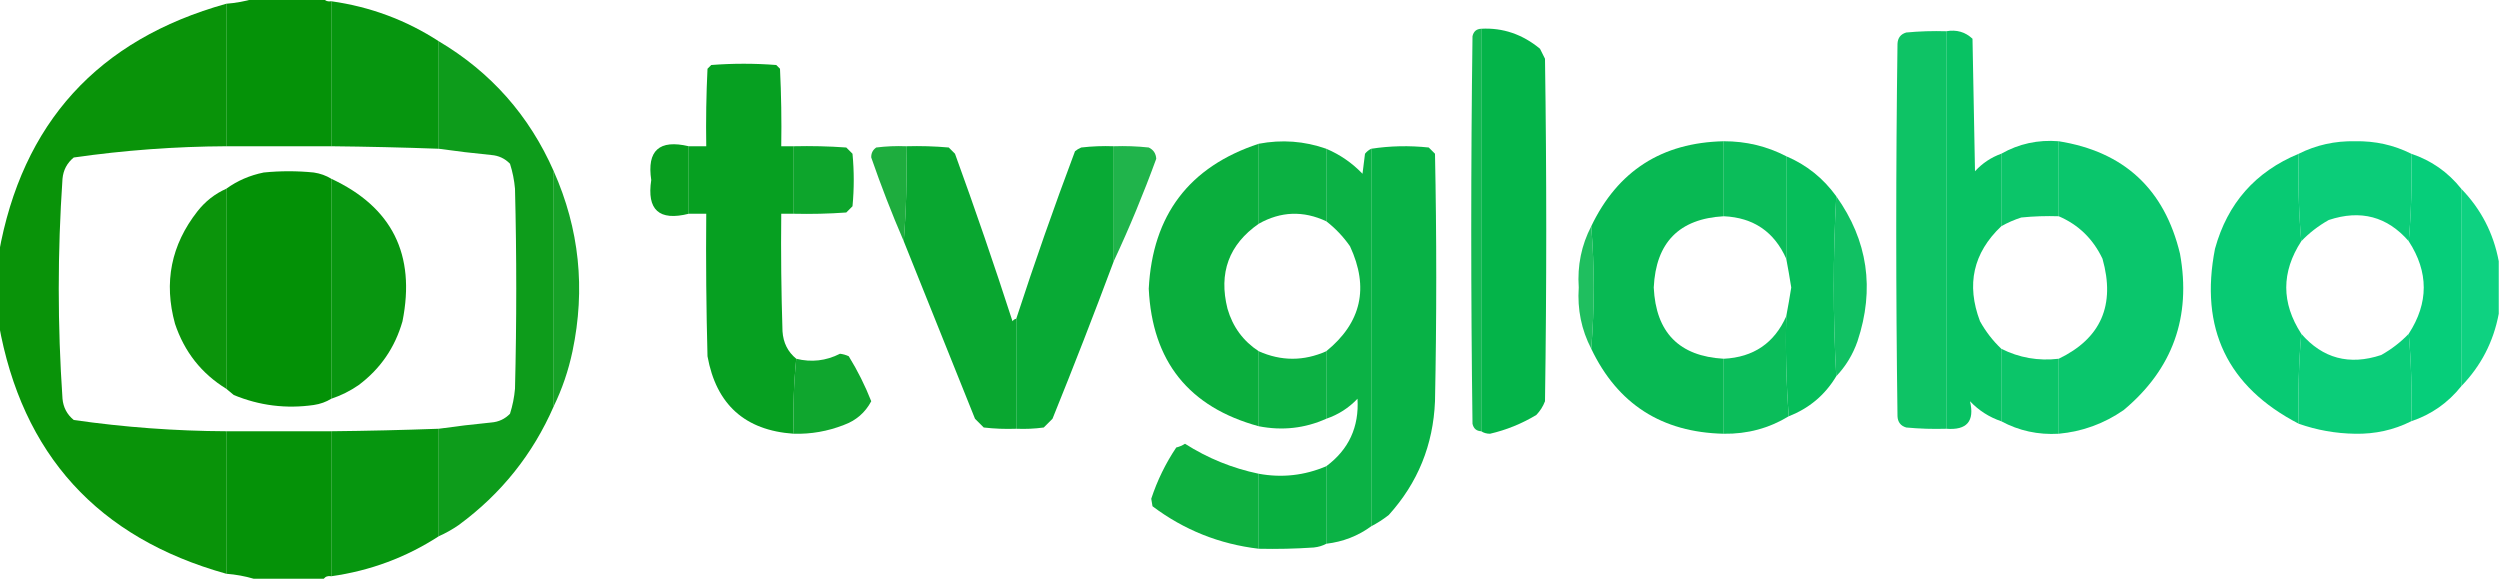
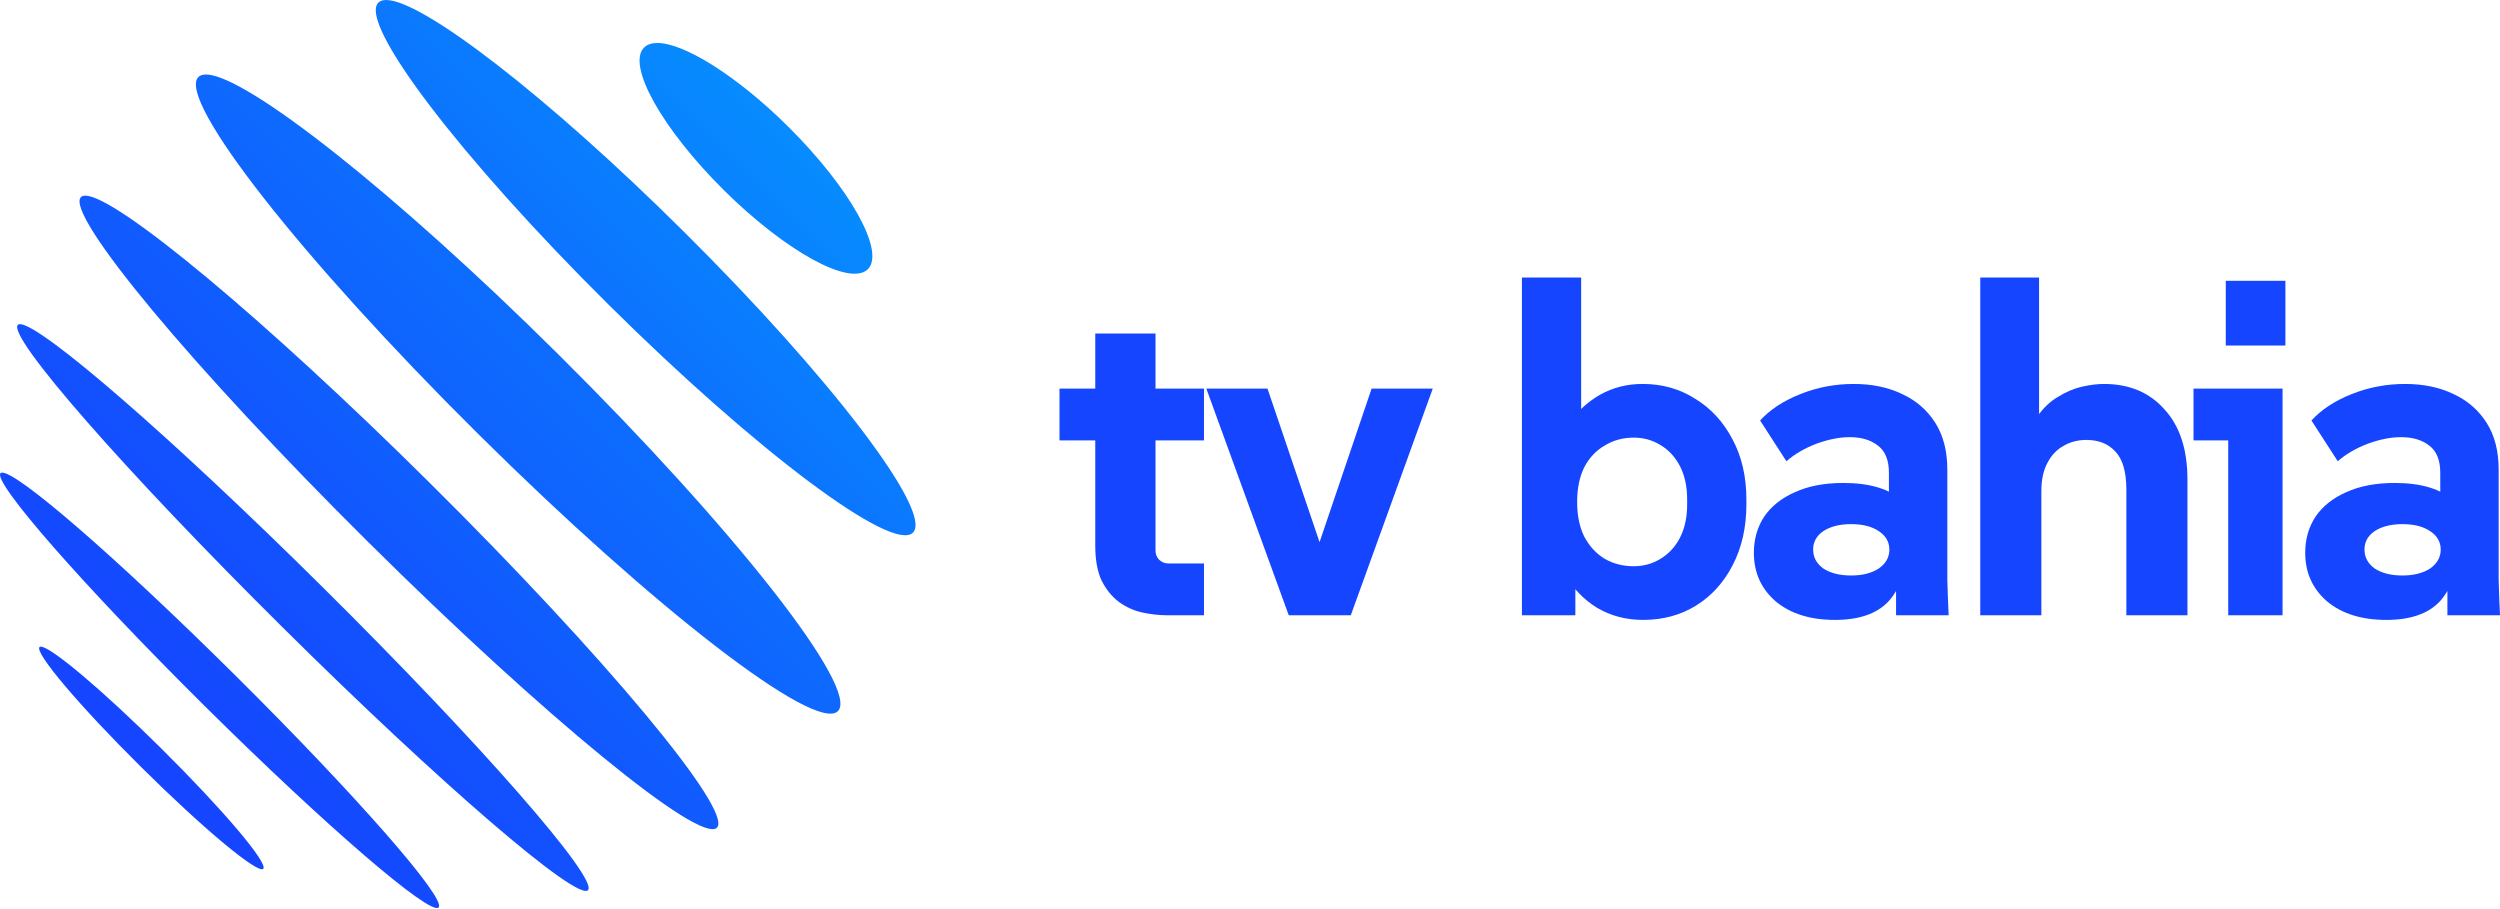
- <svg xmlns="http://www.w3.org/2000/svg" version="1.1" width="1000px" height="232px" style="shape-rendering:geometricPrecision; text-rendering:geometricPrecision; image-rendering:optimizeQuality; fill-rule:evenodd; clip-rule:evenodd">
-   <g>
-     <path style="opacity:0.977" fill="#009003" d="M 101.5,-0.5 C 110.833,-0.5 120.167,-0.5 129.5,-0.5C 130.209,0.404 131.209,0.737 132.5,0.5C 132.5,19.833 132.5,39.167 132.5,58.5C 118.5,58.5 104.5,58.5 90.5,58.5C 90.5,39.5 90.5,20.5 90.5,1.5C 94.36,1.192 98.026,0.525 101.5,-0.5 Z" />
-   </g>
-   <g>
-     <path style="opacity:0.975" fill="#009309" d="M 132.5,0.5 C 148.118,2.702 162.452,8.035 175.5,16.5C 175.5,30.833 175.5,45.167 175.5,59.5C 161.172,58.98 146.839,58.647 132.5,58.5C 132.5,39.167 132.5,19.833 132.5,0.5 Z" />
-   </g>
-   <g>
-     <path style="opacity:0.961" fill="#008f00" d="M 90.5,1.5 C 90.5,20.5 90.5,39.5 90.5,58.5C 70.05,58.599 49.717,60.099 29.5,63C 26.819,65.194 25.319,68.027 25,71.5C 23,100.833 23,130.167 25,159.5C 25.319,162.973 26.819,165.806 29.5,168C 49.717,170.901 70.05,172.401 90.5,172.5C 90.5,191.5 90.5,210.5 90.5,229.5C 39.142,215.149 8.809,181.815 -0.5,129.5C -0.5,120.167 -0.5,110.833 -0.5,101.5C 8.809,49.185 39.142,15.851 90.5,1.5 Z" />
-   </g>
-   <g>
-     <path style="opacity:0.983" fill="#00b346" d="M 592.5,172.5 C 592.5,118.833 592.5,65.167 592.5,11.5C 601.142,11.036 608.975,13.703 616,19.5C 616.667,20.833 617.333,22.167 618,23.5C 618.667,69.167 618.667,114.833 618,160.5C 617.208,162.587 616.041,164.421 614.5,166C 608.7,169.486 602.534,171.986 596,173.5C 594.615,173.486 593.449,173.152 592.5,172.5 Z" />
-   </g>
-   <g>
-     <path style="opacity:0.917" fill="#00b343" d="M 592.5,11.5 C 592.5,65.167 592.5,118.833 592.5,172.5C 590.589,172.426 589.422,171.426 589,169.5C 588.333,117.833 588.333,66.167 589,14.5C 589.422,12.574 590.589,11.574 592.5,11.5 Z" />
-   </g>
-   <g>
-     <path style="opacity:0.944" fill="#00bf5c" d="M 778.5,12.5 C 778.5,65.5 778.5,118.5 778.5,171.5C 773.156,171.666 767.823,171.499 762.5,171C 760.277,170.348 759.11,168.848 759,166.5C 758.333,116.833 758.333,67.167 759,17.5C 759.11,15.152 760.277,13.652 762.5,13C 767.823,12.501 773.156,12.334 778.5,12.5 Z" />
-   </g>
-   <g>
-     <path style="opacity:0.965" fill="#00c05e" d="M 778.5,12.5 C 782.603,11.769 786.103,12.769 789,15.5C 789.333,33.167 789.667,50.833 790,68.5C 792.956,65.278 796.456,62.944 800.5,61.5C 800.5,71.167 800.5,80.833 800.5,90.5C 789.274,101.171 786.441,113.837 792,128.5C 794.284,132.614 797.117,136.28 800.5,139.5C 800.5,149.167 800.5,158.833 800.5,168.5C 795.698,166.873 791.532,164.206 788,160.5C 789.908,168.5 786.741,172.167 778.5,171.5C 778.5,118.5 778.5,65.5 778.5,12.5 Z" />
-   </g>
-   <g>
-     <path style="opacity:0.949" fill="#00970f" d="M 175.5,16.5 C 196.367,28.875 211.701,46.209 221.5,68.5C 221.5,99.833 221.5,131.167 221.5,162.5C 213.129,181.711 200.462,197.545 183.5,210C 180.941,211.777 178.274,213.277 175.5,214.5C 175.5,200.167 175.5,185.833 175.5,171.5C 182.43,170.52 189.43,169.687 196.5,169C 199.458,168.771 201.958,167.604 204,165.5C 205.036,162.247 205.703,158.914 206,155.5C 206.667,128.833 206.667,102.167 206,75.5C 205.703,72.086 205.036,68.753 204,65.5C 201.958,63.396 199.458,62.229 196.5,62C 189.43,61.313 182.43,60.48 175.5,59.5C 175.5,45.167 175.5,30.833 175.5,16.5 Z" />
-   </g>
-   <g>
-     <path style="opacity:0.976" fill="#009e1c" d="M 317.5,58.5 C 317.5,67.5 317.5,76.5 317.5,85.5C 315.833,85.5 314.167,85.5 312.5,85.5C 312.333,101.17 312.5,116.837 313,132.5C 313.289,137.078 315.122,140.745 318.5,143.5C 317.506,153.319 317.173,163.319 317.5,173.5C 297.992,172.162 286.492,161.829 283,142.5C 282.5,123.503 282.333,104.503 282.5,85.5C 280.167,85.5 277.833,85.5 275.5,85.5C 275.5,76.5 275.5,67.5 275.5,58.5C 277.833,58.5 280.167,58.5 282.5,58.5C 282.334,48.161 282.5,37.828 283,27.5C 283.5,27 284,26.5 284.5,26C 293.167,25.333 301.833,25.333 310.5,26C 311,26.5 311.5,27 312,27.5C 312.5,37.828 312.666,48.161 312.5,58.5C 314.167,58.5 315.833,58.5 317.5,58.5 Z" />
-   </g>
-   <g>
-     <path style="opacity:0.957" fill="#00ad3a" d="M 530.5,59.5 C 530.5,69.167 530.5,78.833 530.5,88.5C 521.293,84.2 512.293,84.533 503.5,89.5C 503.5,78.833 503.5,68.167 503.5,57.5C 512.721,55.754 521.721,56.42 530.5,59.5 Z" />
-   </g>
-   <g>
-     <path style="opacity:0.967" fill="#00b74d" d="M 689.5,56.5 C 689.5,66.5 689.5,76.5 689.5,86.5C 671.678,87.49 662.345,96.99 661.5,115C 662.345,133.01 671.678,142.51 689.5,143.5C 689.5,153.5 689.5,163.5 689.5,173.5C 664.724,172.961 647.057,161.628 636.5,139.5C 637.833,123.167 637.833,106.833 636.5,90.5C 647.097,68.357 664.763,57.023 689.5,56.5 Z" />
-   </g>
-   <g>
-     <path style="opacity:0.954" fill="#00ba53" d="M 689.5,56.5 C 698.431,56.484 706.764,58.484 714.5,62.5C 714.5,76.167 714.5,89.833 714.5,103.5C 709.688,92.693 701.355,87.026 689.5,86.5C 689.5,76.5 689.5,66.5 689.5,56.5 Z" />
-   </g>
-   <g>
-     <path style="opacity:0.955" fill="#00c262" d="M 823.5,56.5 C 823.5,66.5 823.5,76.5 823.5,86.5C 818.489,86.334 813.489,86.501 808.5,87C 805.664,87.921 802.998,89.088 800.5,90.5C 800.5,80.833 800.5,71.167 800.5,61.5C 807.542,57.493 815.208,55.826 823.5,56.5 Z" />
-   </g>
-   <g>
-     <path style="opacity:0.959" fill="#00c466" d="M 823.5,56.5 C 849.64,60.668 865.807,75.668 872,101.5C 876.569,126.802 869.069,147.635 849.5,164C 841.669,169.444 833.002,172.61 823.5,173.5C 823.5,163.5 823.5,153.5 823.5,143.5C 840.385,135.369 846.219,122.036 841,103.5C 837.23,95.561 831.397,89.895 823.5,86.5C 823.5,76.5 823.5,66.5 823.5,56.5 Z" />
-   </g>
-   <g>
-     <path style="opacity:0.957" fill="#00cb73" d="M 964.5,61.5 C 964.828,73.345 964.495,85.012 963.5,96.5C 954.917,86.596 944.251,83.763 931.5,88C 927.338,90.346 923.671,93.179 920.5,96.5C 919.505,85.012 919.172,73.345 919.5,61.5C 926.466,58.004 933.966,56.337 942,56.5C 950.034,56.337 957.534,58.004 964.5,61.5 Z" />
-   </g>
-   <g>
-     <path style="opacity:0.96" fill="#00ab35" d="M 503.5,57.5 C 503.5,68.167 503.5,78.833 503.5,89.5C 491.557,97.817 487.39,109.15 491,123.5C 493.103,130.758 497.27,136.425 503.5,140.5C 503.5,150.5 503.5,160.5 503.5,170.5C 475.547,162.873 460.881,144.54 459.5,115.5C 461,86.019 475.667,66.686 503.5,57.5 Z" />
-   </g>
-   <g>
-     <path style="opacity:0.967" fill="#009b18" d="M 275.5,58.5 C 275.5,67.5 275.5,76.5 275.5,85.5C 263.656,88.486 258.656,83.986 260.5,72C 258.705,60.206 263.705,55.706 275.5,58.5 Z" />
-   </g>
-   <g>
-     <path style="opacity:0.948" fill="#00a021" d="M 317.5,58.5 C 324.508,58.334 331.508,58.5 338.5,59C 339.333,59.833 340.167,60.667 341,61.5C 341.667,68.5 341.667,75.5 341,82.5C 340.167,83.333 339.333,84.167 338.5,85C 331.508,85.5 324.508,85.666 317.5,85.5C 317.5,76.5 317.5,67.5 317.5,58.5 Z" />
-   </g>
-   <g>
-     <path style="opacity:0.88" fill="#00a224" d="M 362.5,58.5 C 362.829,71.344 362.495,84.011 361.5,96.5C 356.759,85.514 352.426,74.347 348.5,63C 348.439,61.289 349.106,59.956 350.5,59C 354.486,58.501 358.486,58.334 362.5,58.5 Z" />
-   </g>
-   <g>
-     <path style="opacity:0.964" fill="#00a428" d="M 362.5,58.5 C 368.176,58.334 373.843,58.501 379.5,59C 380.333,59.833 381.167,60.667 382,61.5C 390.065,83.695 397.732,106.028 405,128.5C 405.383,127.944 405.883,127.611 406.5,127.5C 406.5,142.167 406.5,156.833 406.5,171.5C 402.154,171.666 397.821,171.499 393.5,171C 392.333,169.833 391.167,168.667 390,167.5C 380.487,143.812 370.987,120.145 361.5,96.5C 362.495,84.011 362.829,71.344 362.5,58.5 Z" />
-   </g>
-   <g>
-     <path style="opacity:0.965" fill="#00a72e" d="M 445.5,58.5 C 445.5,73.833 445.5,89.167 445.5,104.5C 437.637,125.582 429.471,146.582 421,167.5C 419.833,168.667 418.667,169.833 417.5,171C 413.848,171.499 410.182,171.665 406.5,171.5C 406.5,156.833 406.5,142.167 406.5,127.5C 413.829,105.013 421.663,82.68 430,60.5C 430.75,59.874 431.584,59.374 432.5,59C 436.821,58.501 441.154,58.334 445.5,58.5 Z" />
-   </g>
-   <g>
-     <path style="opacity:0.873" fill="#00a931" d="M 445.5,58.5 C 450.179,58.334 454.845,58.501 459.5,59C 461.368,59.899 462.368,61.399 462.5,63.5C 457.395,77.504 451.728,91.171 445.5,104.5C 445.5,89.167 445.5,73.833 445.5,58.5 Z" />
-   </g>
-   <g>
-     <path style="opacity:0.968" fill="#00b040" d="M 548.5,210.5 C 548.5,160.167 548.5,109.833 548.5,59.5C 555.989,58.344 563.655,58.178 571.5,59C 572.333,59.833 573.167,60.667 574,61.5C 574.667,94.5 574.667,127.5 574,160.5C 573.288,177.989 567.121,193.155 555.5,206C 553.266,207.75 550.932,209.25 548.5,210.5 Z" />
-   </g>
-   <g>
-     <path style="opacity:0.957" fill="#00af3d" d="M 530.5,59.5 C 536.003,61.832 540.836,65.166 545,69.5C 545.333,66.833 545.667,64.167 546,61.5C 546.708,60.62 547.542,59.953 548.5,59.5C 548.5,109.833 548.5,160.167 548.5,210.5C 543.211,214.379 537.211,216.713 530.5,217.5C 530.5,207.167 530.5,196.833 530.5,186.5C 539.505,179.819 543.672,170.819 543,159.5C 539.468,163.206 535.302,165.873 530.5,167.5C 530.5,158.5 530.5,149.5 530.5,140.5C 544.554,129.077 547.72,115.077 540,98.5C 537.304,94.639 534.137,91.306 530.5,88.5C 530.5,78.833 530.5,69.167 530.5,59.5 Z" />
-   </g>
-   <g>
-     <path style="opacity:0.965" fill="#00c86e" d="M 919.5,61.5 C 919.172,73.345 919.505,85.012 920.5,96.5C 912.5,108.833 912.5,121.167 920.5,133.5C 919.505,145.322 919.172,157.322 919.5,169.5C 890.938,154.705 879.772,131.371 886,99.5C 891,81.337 902.167,68.67 919.5,61.5 Z" />
-   </g>
-   <g>
-     <path style="opacity:0.973" fill="#00cd77" d="M 964.5,61.5 C 972.528,64.184 979.194,68.851 984.5,75.5C 984.5,101.833 984.5,128.167 984.5,154.5C 979.192,161.146 972.526,165.813 964.5,168.5C 964.828,156.655 964.495,144.988 963.5,133.5C 971.5,121.167 971.5,108.833 963.5,96.5C 964.495,85.012 964.828,73.345 964.5,61.5 Z" />
-   </g>
-   <g>
-     <path style="opacity:0.976" fill="#00bc56" d="M 714.5,62.5 C 722.614,65.94 729.281,71.273 734.5,78.5C 733.173,102.598 733.173,126.598 734.5,150.5C 730,158 723.666,163.333 715.5,166.5C 714.504,153.344 714.171,140.01 714.5,126.5C 715.228,122.69 715.895,118.857 716.5,115C 715.895,111.143 715.228,107.31 714.5,103.5C 714.5,89.833 714.5,76.167 714.5,62.5 Z" />
-   </g>
-   <g>
-     <path style="opacity:0.988" fill="#009003" d="M 132.5,71.5 C 132.5,100.833 132.5,130.167 132.5,159.5C 130.438,160.776 128.104,161.61 125.5,162C 114.427,163.583 103.761,162.249 93.5,158C 92.429,157.148 91.429,156.315 90.5,155.5C 90.5,128.833 90.5,102.167 90.5,75.5C 94.922,72.296 99.922,70.129 105.5,69C 112.167,68.333 118.833,68.333 125.5,69C 128.104,69.39 130.438,70.224 132.5,71.5 Z" />
-   </g>
-   <g>
-     <path style="opacity:0.912" fill="#009913" d="M 221.5,68.5 C 231.742,91.549 234.242,115.549 229,140.5C 227.364,148.245 224.864,155.578 221.5,162.5C 221.5,131.167 221.5,99.833 221.5,68.5 Z" />
-   </g>
-   <g>
-     <path style="opacity:0.965" fill="#009308" d="M 132.5,71.5 C 156.829,82.824 166.329,101.824 161,128.5C 158.004,139.006 152.171,147.506 143.5,154C 140.09,156.372 136.423,158.205 132.5,159.5C 132.5,130.167 132.5,100.833 132.5,71.5 Z" />
-   </g>
-   <g>
-     <path style="opacity:0.955" fill="#008f00" d="M 90.5,75.5 C 90.5,102.167 90.5,128.833 90.5,155.5C 80.598,149.419 73.765,140.752 70,129.5C 65.441,112.957 68.441,97.957 79,84.5C 82.155,80.498 85.989,77.498 90.5,75.5 Z" />
-   </g>
-   <g>
-     <path style="opacity:0.944" fill="#00cf7a" d="M 984.5,75.5 C 992.41,83.653 997.41,93.32 999.5,104.5C 999.5,111.5 999.5,118.5 999.5,125.5C 997.41,136.68 992.41,146.346 984.5,154.5C 984.5,128.167 984.5,101.833 984.5,75.5 Z" />
-   </g>
-   <g>
-     <path style="opacity:0.93" fill="#00bd58" d="M 734.5,78.5 C 747.129,96.215 749.963,115.548 743,136.5C 741.129,141.845 738.296,146.511 734.5,150.5C 733.173,126.598 733.173,102.598 734.5,78.5 Z" />
-   </g>
-   <g>
-     <path style="opacity:0.876" fill="#00b649" d="M 636.5,90.5 C 637.833,106.833 637.833,123.167 636.5,139.5C 632.569,131.921 630.902,123.754 631.5,115C 630.902,106.246 632.569,98.079 636.5,90.5 Z" />
-   </g>
-   <g>
-     <path style="opacity:0.956" fill="#00ba53" d="M 714.5,126.5 C 714.171,140.01 714.504,153.344 715.5,166.5C 707.613,171.307 698.947,173.64 689.5,173.5C 689.5,163.5 689.5,153.5 689.5,143.5C 701.404,142.907 709.737,137.241 714.5,126.5 Z" />
-   </g>
-   <g>
-     <path style="opacity:0.957" fill="#00cb73" d="M 920.5,133.5 C 929.083,143.404 939.749,146.237 952.5,142C 956.662,139.654 960.329,136.821 963.5,133.5C 964.495,144.988 964.828,156.655 964.5,168.5C 957.534,171.996 950.034,173.663 942,173.5C 934.267,173.386 926.767,172.053 919.5,169.5C 919.172,157.322 919.505,145.322 920.5,133.5 Z" />
-   </g>
-   <g>
-     <path style="opacity:0.956" fill="#00c262" d="M 800.5,139.5 C 807.685,143.121 815.352,144.454 823.5,143.5C 823.5,153.5 823.5,163.5 823.5,173.5C 815.243,173.984 807.576,172.317 800.5,168.5C 800.5,158.833 800.5,149.167 800.5,139.5 Z" />
-   </g>
-   <g>
-     <path style="opacity:0.95" fill="#00ad3a" d="M 503.5,140.5 C 512.505,144.499 521.505,144.499 530.5,140.5C 530.5,149.5 530.5,158.5 530.5,167.5C 521.936,171.341 512.936,172.341 503.5,170.5C 503.5,160.5 503.5,150.5 503.5,140.5 Z" />
-   </g>
-   <g>
-     <path style="opacity:0.939" fill="#00a021" d="M 317.5,173.5 C 317.173,163.319 317.506,153.319 318.5,143.5C 324.552,145.015 330.385,144.348 336,141.5C 337.226,141.645 338.393,141.978 339.5,142.5C 343.027,148.221 346.027,154.221 348.5,160.5C 346.075,165.054 342.408,168.221 337.5,170C 331.068,172.52 324.401,173.686 317.5,173.5 Z" />
-   </g>
-   <g>
-     <path style="opacity:0.975" fill="#009309" d="M 175.5,171.5 C 175.5,185.833 175.5,200.167 175.5,214.5C 162.452,222.965 148.118,228.298 132.5,230.5C 132.5,211.167 132.5,191.833 132.5,172.5C 146.839,172.353 161.172,172.02 175.5,171.5 Z" />
-   </g>
-   <g>
-     <path style="opacity:0.977" fill="#009003" d="M 90.5,172.5 C 104.5,172.5 118.5,172.5 132.5,172.5C 132.5,191.833 132.5,211.167 132.5,230.5C 131.209,230.263 130.209,230.596 129.5,231.5C 120.167,231.5 110.833,231.5 101.5,231.5C 98.026,230.475 94.36,229.808 90.5,229.5C 90.5,210.5 90.5,191.5 90.5,172.5 Z" />
-   </g>
-   <g>
-     <path style="opacity:0.944" fill="#00ab35" d="M 503.5,189.5 C 503.5,199.5 503.5,209.5 503.5,219.5C 487.764,217.646 473.597,211.979 461,202.5C 460.833,201.5 460.667,200.5 460.5,199.5C 462.91,192.181 466.243,185.348 470.5,179C 471.766,178.691 472.933,178.191 474,177.5C 483.108,183.305 492.941,187.305 503.5,189.5 Z" />
-   </g>
-   <g>
-     <path style="opacity:0.965" fill="#00ad3a" d="M 530.5,186.5 C 530.5,196.833 530.5,207.167 530.5,217.5C 529.048,218.302 527.382,218.802 525.5,219C 518.174,219.5 510.841,219.666 503.5,219.5C 503.5,209.5 503.5,199.5 503.5,189.5C 512.789,191.198 521.789,190.198 530.5,186.5 Z" />
+ <svg xmlns="http://www.w3.org/2000/svg" version="1.1" id="svg437" width="570.974" height="207.386" viewBox="0 0 570.974 207.386" xml:space="preserve">
+   <defs id="defs441">
+     <clipPath id="clippath-1">
+       <path class="cls-1" d="m 3.36,55.39 c -0.46,0.46 3.42,5.08 8.67,10.32 5.24,5.24 9.86,9.12 10.32,8.67 C 22.81,73.92 18.93,69.3 13.68,64.06 8.72,59.1 4.32,55.36 3.47,55.36 3.42,55.36 3.39,55.37 3.36,55.4 M 0.05,40.5 c -0.72,0.72 7.02,9.63 17.29,19.9 10.27,10.27 19.18,18.01 19.9,17.29 C 37.96,76.97 30.22,68.06 19.95,57.79 9.68,47.52 1.54,40.46 0.19,40.46 c -0.06,0 -0.11,0.02 -0.14,0.05 M 1.52,27.81 C 0.57,28.76 10.64,40.36 24.01,53.72 37.38,67.09 48.98,77.15 49.92,76.21 50.86,75.27 40.8,63.66 27.43,50.3 14.65,37.52 3.48,27.75 1.7,27.75 c -0.08,0 -0.14,0.02 -0.18,0.06 M 6.88,16.87 C 5.46,18.29 16.39,31.53 31.3,46.44 46.21,61.35 59.44,72.28 60.87,70.86 62.29,69.44 51.36,56.2 36.45,41.3 22.41,27.26 9.86,16.75 7.25,16.75 c -0.16,0 -0.29,0.04 -0.37,0.12 M 16.85,6.59 C 14.97,8.47 25.6,22.15 40.59,37.14 55.58,52.13 69.26,62.76 71.14,60.88 73.02,59 62.39,45.32 47.4,30.33 33.57,16.49 20.85,6.38 17.49,6.38 17.21,6.38 17,6.45 16.85,6.59 M 54.69,4.06 c -1.51,1.51 1.52,6.97 6.77,12.22 5.24,5.24 10.71,8.27 12.22,6.77 C 75.19,21.54 72.16,16.08 66.91,10.83 62.58,6.5 58.09,3.68 55.81,3.68 55.33,3.68 54.95,3.8 54.69,4.07 M 32.13,0.22 c -1.75,1.75 7,13.32 19.53,25.85 C 64.19,38.6 75.77,47.35 77.51,45.6 79.26,43.85 70.51,32.28 57.98,19.75 46.53,8.29 35.87,0 32.79,0 32.5,0 32.28,0.07 32.13,0.22" id="path26" />
+     </clipPath>
+     <linearGradient id="linear-gradient-2" x1="-321.46" y1="943.05" x2="-320.46" y2="943.05" gradientTransform="matrix(77.61,0,0,-77.61,24949,73227.67)" gradientUnits="userSpaceOnUse">
+       <stop offset="0" stop-color="#1644ff" id="stop29" />
+       <stop offset=".24" stop-color="#134ffe" id="stop31" />
+       <stop offset=".66" stop-color="#0d6dfe" id="stop33" />
+       <stop offset="1" stop-color="#078bfe" id="stop35" />
+     </linearGradient>
+     <clipPath id="clippath-1-6">
+       <path class="cls-1" d="m 3.36,55.39 c -0.46,0.46 3.42,5.08 8.67,10.32 5.24,5.24 9.86,9.12 10.32,8.67 C 22.81,73.92 18.93,69.3 13.68,64.06 8.72,59.1 4.32,55.36 3.47,55.36 3.42,55.36 3.39,55.37 3.36,55.4 M 0.05,40.5 c -0.72,0.72 7.02,9.63 17.29,19.9 10.27,10.27 19.18,18.01 19.9,17.29 C 37.96,76.97 30.22,68.06 19.95,57.79 9.68,47.52 1.54,40.46 0.19,40.46 c -0.06,0 -0.11,0.02 -0.14,0.05 M 1.52,27.81 C 0.57,28.76 10.64,40.36 24.01,53.72 37.38,67.09 48.98,77.15 49.92,76.21 50.86,75.27 40.8,63.66 27.43,50.3 14.65,37.52 3.48,27.75 1.7,27.75 c -0.08,0 -0.14,0.02 -0.18,0.06 M 6.88,16.87 C 5.46,18.29 16.39,31.53 31.3,46.44 46.21,61.35 59.44,72.28 60.87,70.86 62.29,69.44 51.36,56.2 36.45,41.3 22.41,27.26 9.86,16.75 7.25,16.75 c -0.16,0 -0.29,0.04 -0.37,0.12 M 16.85,6.59 C 14.97,8.47 25.6,22.15 40.59,37.14 55.58,52.13 69.26,62.76 71.14,60.88 73.02,59 62.39,45.32 47.4,30.33 33.57,16.49 20.85,6.38 17.49,6.38 17.21,6.38 17,6.45 16.85,6.59 M 54.69,4.06 c -1.51,1.51 1.52,6.97 6.77,12.22 5.24,5.24 10.71,8.27 12.22,6.77 C 75.19,21.54 72.16,16.08 66.91,10.83 62.58,6.5 58.09,3.68 55.81,3.68 55.33,3.68 54.95,3.8 54.69,4.07 M 32.13,0.22 c -1.75,1.75 7,13.32 19.53,25.85 C 64.19,38.6 75.77,47.35 77.51,45.6 79.26,43.85 70.51,32.28 57.98,19.75 46.53,8.29 35.87,0 32.79,0 32.5,0 32.28,0.07 32.13,0.22" id="path923" />
+     </clipPath>
+   </defs>
+   <g id="g443" transform="translate(-88.54824,-15.09267)">
+     <g class="cls-4" clip-path="url(#clippath-1-6)" id="g943" transform="matrix(2.690112,0,0,2.667816,88.53862,15.09267)">
+       <rect class="cls-2" x="-16.69" y="-16.78" width="111.97" height="111.97" transform="rotate(-45,39.29808,39.2022)" id="rect941" style="fill:url(#linear-gradient-2)" />
+     </g>
+     <g aria-label="tv bahia" transform="matrix(0.9392166,0,0,1.063729,330.5217,-200.3272)" id="text656-9" style="font-size:99.338px;font-family:'Globotipo Web';-inkscape-font-specification:'Globotipo Web';fill:#1545ff;fill-opacity:1;stroke-width:33.526;stop-color:#000000">
+       <g id="g776-4" style="fill:#1545ff;fill-opacity:1">
+         <g id="g725-8" transform="scale(1.052743,1)" style="fill:#1545ff;fill-opacity:1">
+           <path d="m 25.009,334.619 q -2.93,0 -5.86,-0.596 -2.93,-0.596 -5.441,-2.285 Q 11.301,330.049 9.732,327.168 8.267,324.287 8.267,319.619 V 274.122 H 22.184 v 46.589 q 0,1.192 0.837,1.987 0.942,0.795 2.093,0.795 h 8.267 v 11.126 z M 5.7220459e-8,297.069 V 285.943 H 33.38 v 11.126 z" style="font-weight:bold;font-family:SUSE;-inkscape-font-specification:'SUSE Bold';fill:#1545ff;fill-opacity:1;stroke-width:34.41" id="path708-8" />
+           <path d="M 52.96,334.619 33.922,285.943 h 14.125 l 14.637,40.132 h -5.22 l 14.637,-40.132 h 14.125 l -18.936,48.675 z" style="font-weight:bold;font-family:SUSE;-inkscape-font-specification:'SUSE Bold';fill:#1545ff;fill-opacity:1;stroke-width:34.032" id="path710-2" />
+         </g>
+         <path d="m 141.91,335.612 q -6.173,0 -11.156,-2.583 -4.982,-2.682 -8.015,-7.45 l 2.708,-2.781 v 11.821 h -12.997 v -72.517 h 14.405 v 34.47 l -2.924,-3.179 q 3.033,-3.874 7.582,-6.159 4.657,-2.285 10.289,-2.285 7.148,0 12.78,3.179 5.74,3.079 9.098,8.742 3.358,5.563 3.358,12.914 v 0.993 q 0,7.45 -3.358,13.113 -3.249,5.563 -8.881,8.642 -5.632,3.079 -12.889,3.079 z m -2.274,-11.523 q 3.574,0 6.498,-1.589 3.033,-1.589 4.766,-4.57 1.733,-2.98 1.733,-7.152 v -0.993 q 0,-4.172 -1.733,-7.152 -1.733,-2.98 -4.766,-4.57 -2.924,-1.589 -6.498,-1.589 -3.899,0 -7.04,1.689 -3.141,1.589 -4.982,4.669 -1.733,3.079 -1.733,7.45 0,4.371 1.733,7.45 1.841,3.079 4.982,4.768 3.141,1.589 7.04,1.589 z" style="font-weight:bold;font-family:SUSE;-inkscape-font-specification:'SUSE Bold';fill:#1545ff;fill-opacity:1;stroke-width:35.007" id="path712-4" />
+         <path d="m 223.907,334.619 v -72.517 h 14.3 v 37.351 h -3.91 q 1.117,-4.57 3.351,-7.351 2.234,-2.881 5.139,-4.371 2.905,-1.589 5.809,-2.185 3.016,-0.596 5.362,-0.596 9.272,0 14.747,5.464 5.586,5.364 5.586,15.099 v 29.106 h -14.858 v -27.02 q 0,-5.662 -2.681,-8.146 -2.569,-2.483 -7.038,-2.483 -3.128,0 -5.586,1.291 -2.458,1.192 -3.91,3.675 -1.452,2.384 -1.452,6.06 v 26.622 z" style="font-weight:bold;font-family:SUSE;-inkscape-font-specification:'SUSE Bold';fill:#1545ff;fill-opacity:1;stroke-width:35.554" id="path716-5" />
+         <path d="m 284.205,334.619 v -43.411 l 5.96,5.861 h -14.404 v -11.126 h 21.656 v 48.675 z m -0.596,-57.914 v -13.907 h 14.503 v 13.907 z" style="font-weight:bold;font-family:SUSE;-inkscape-font-specification:'SUSE Bold';fill:#1545ff;fill-opacity:1" id="path718-5" />
+         <path d="m 337.502,334.619 v -15.298 l -1.734,-4.967 v -10.331 q 0,-4.073 -2.71,-5.861 -2.601,-1.788 -6.829,-1.788 -3.685,0 -8.021,1.391 -4.227,1.391 -7.371,3.775 l -6.395,-8.742 q 3.577,-3.477 9.755,-5.662 6.178,-2.185 13.007,-2.185 6.72,0 11.815,2.185 5.094,2.086 8.021,6.159 2.927,4.073 2.927,10.033 v 15.795 q 0,3.874 0,7.748 0.108,3.874 0.325,7.748 z m -14.85,0.993 q -8.997,0 -14.416,-3.974 -5.311,-4.073 -5.311,-10.43 0,-4.371 2.493,-7.748 2.601,-3.377 7.479,-5.265 4.878,-1.987 11.815,-1.987 9.647,0 14.416,3.874 4.769,3.775 4.769,10.132 h -4.011 q 0,7.351 -4.227,11.424 -4.227,3.974 -13.007,3.974 z m 3.902,-9.536 q 4.119,0 6.72,-1.49 2.601,-1.589 2.601,-4.073 0,-2.483 -2.601,-3.974 -2.493,-1.49 -6.72,-1.49 -4.119,0 -6.72,1.49 -2.493,1.49 -2.493,3.974 0,2.483 2.493,4.073 2.601,1.49 6.72,1.49 z" style="font-weight:bold;font-family:SUSE;-inkscape-font-specification:'SUSE Bold';fill:#1545ff;fill-opacity:1;stroke-width:35.021" id="path720-1" />
+         <path d="m 203.432,334.619 v -15.298 l -1.734,-4.967 v -10.331 q 0,-4.073 -2.71,-5.861 -2.601,-1.788 -6.829,-1.788 -3.685,0 -8.021,1.391 -4.227,1.391 -7.371,3.775 l -6.395,-8.742 q 3.577,-3.477 9.755,-5.662 6.178,-2.185 13.007,-2.185 6.72,0 11.815,2.185 5.094,2.086 8.021,6.159 2.927,4.073 2.927,10.033 v 15.795 q 0,3.874 0,7.748 0.108,3.874 0.325,7.748 z m -14.85,0.993 q -8.997,0 -14.416,-3.974 -5.311,-4.073 -5.311,-10.43 0,-4.371 2.493,-7.748 2.601,-3.377 7.479,-5.265 4.878,-1.987 11.815,-1.987 9.647,0 14.416,3.874 4.769,3.775 4.769,10.132 h -4.011 q 0,7.351 -4.227,11.424 -4.227,3.974 -13.007,3.974 z m 3.902,-9.536 q 4.119,0 6.72,-1.49 2.601,-1.589 2.601,-4.073 0,-2.483 -2.601,-3.974 -2.493,-1.49 -6.72,-1.49 -4.119,0 -6.72,1.49 -2.493,1.49 -2.493,3.974 0,2.483 2.493,4.073 2.601,1.49 6.72,1.49 z" style="font-weight:bold;font-size:99.338px;font-family:SUSE;-inkscape-font-specification:'SUSE Bold';fill:#1545ff;fill-opacity:1;stroke-width:35.021;stop-color:#000000" id="path720-6-7" />
+       </g>
+     </g>
  </g>
</svg>
